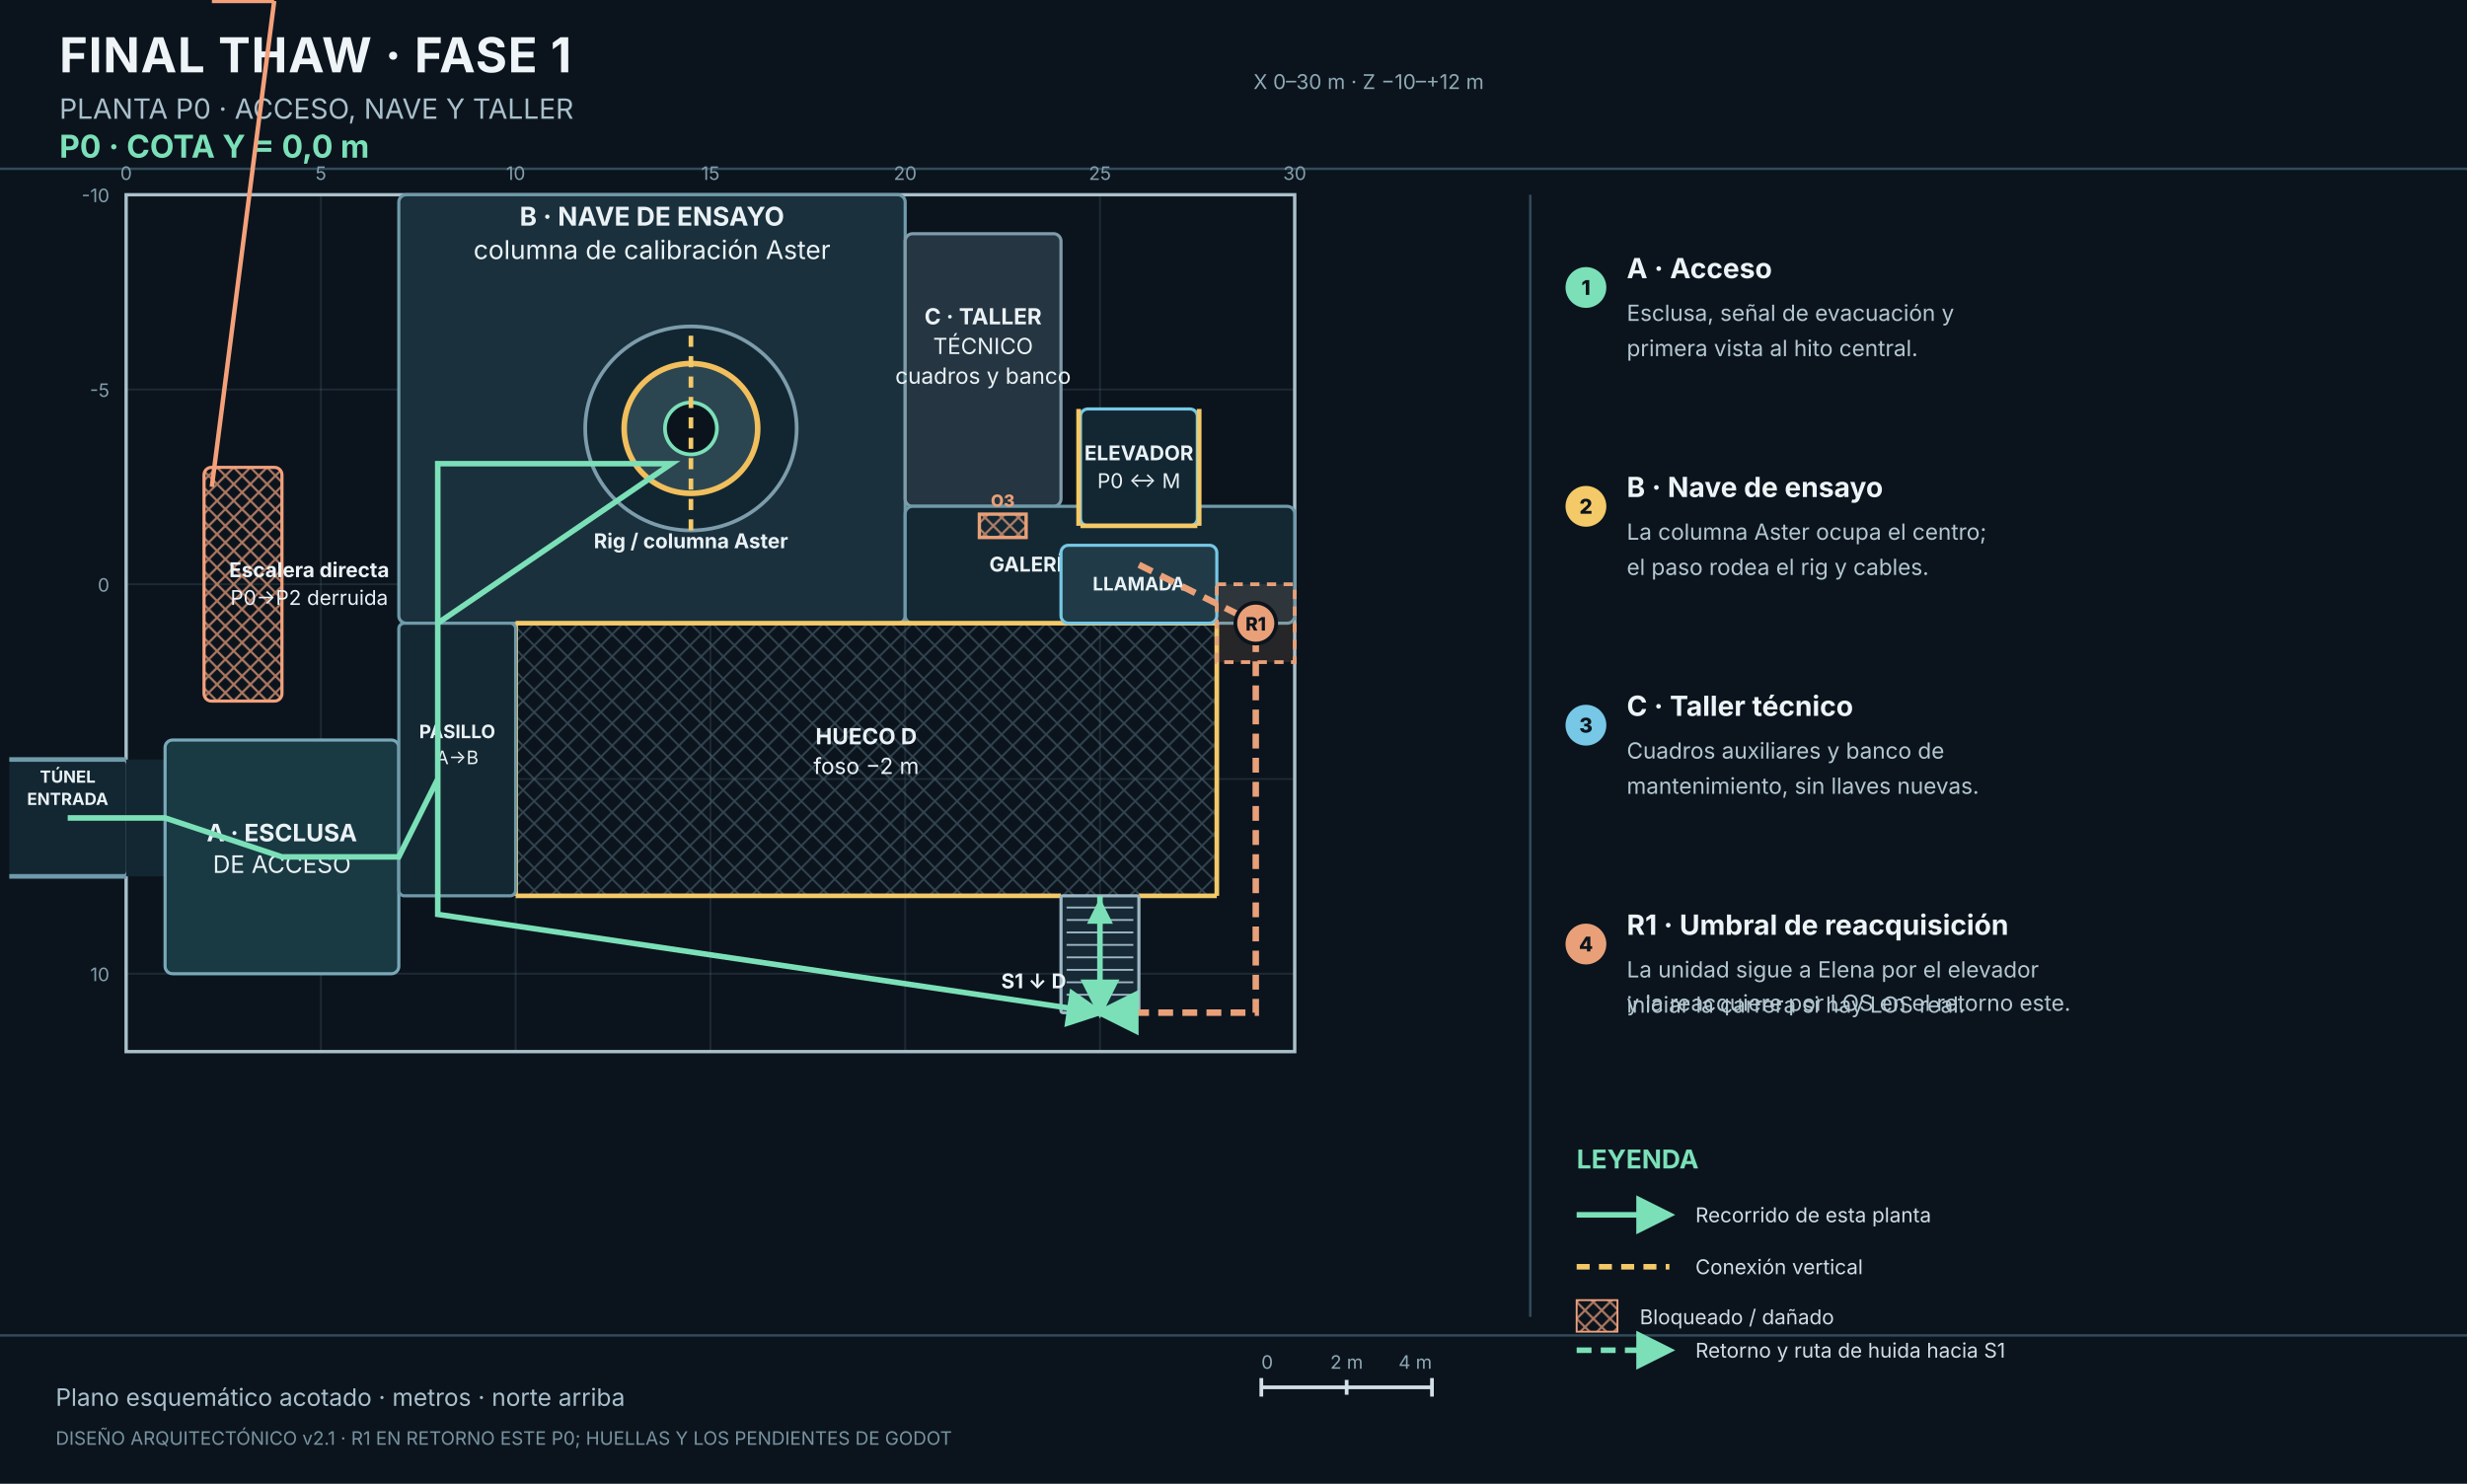
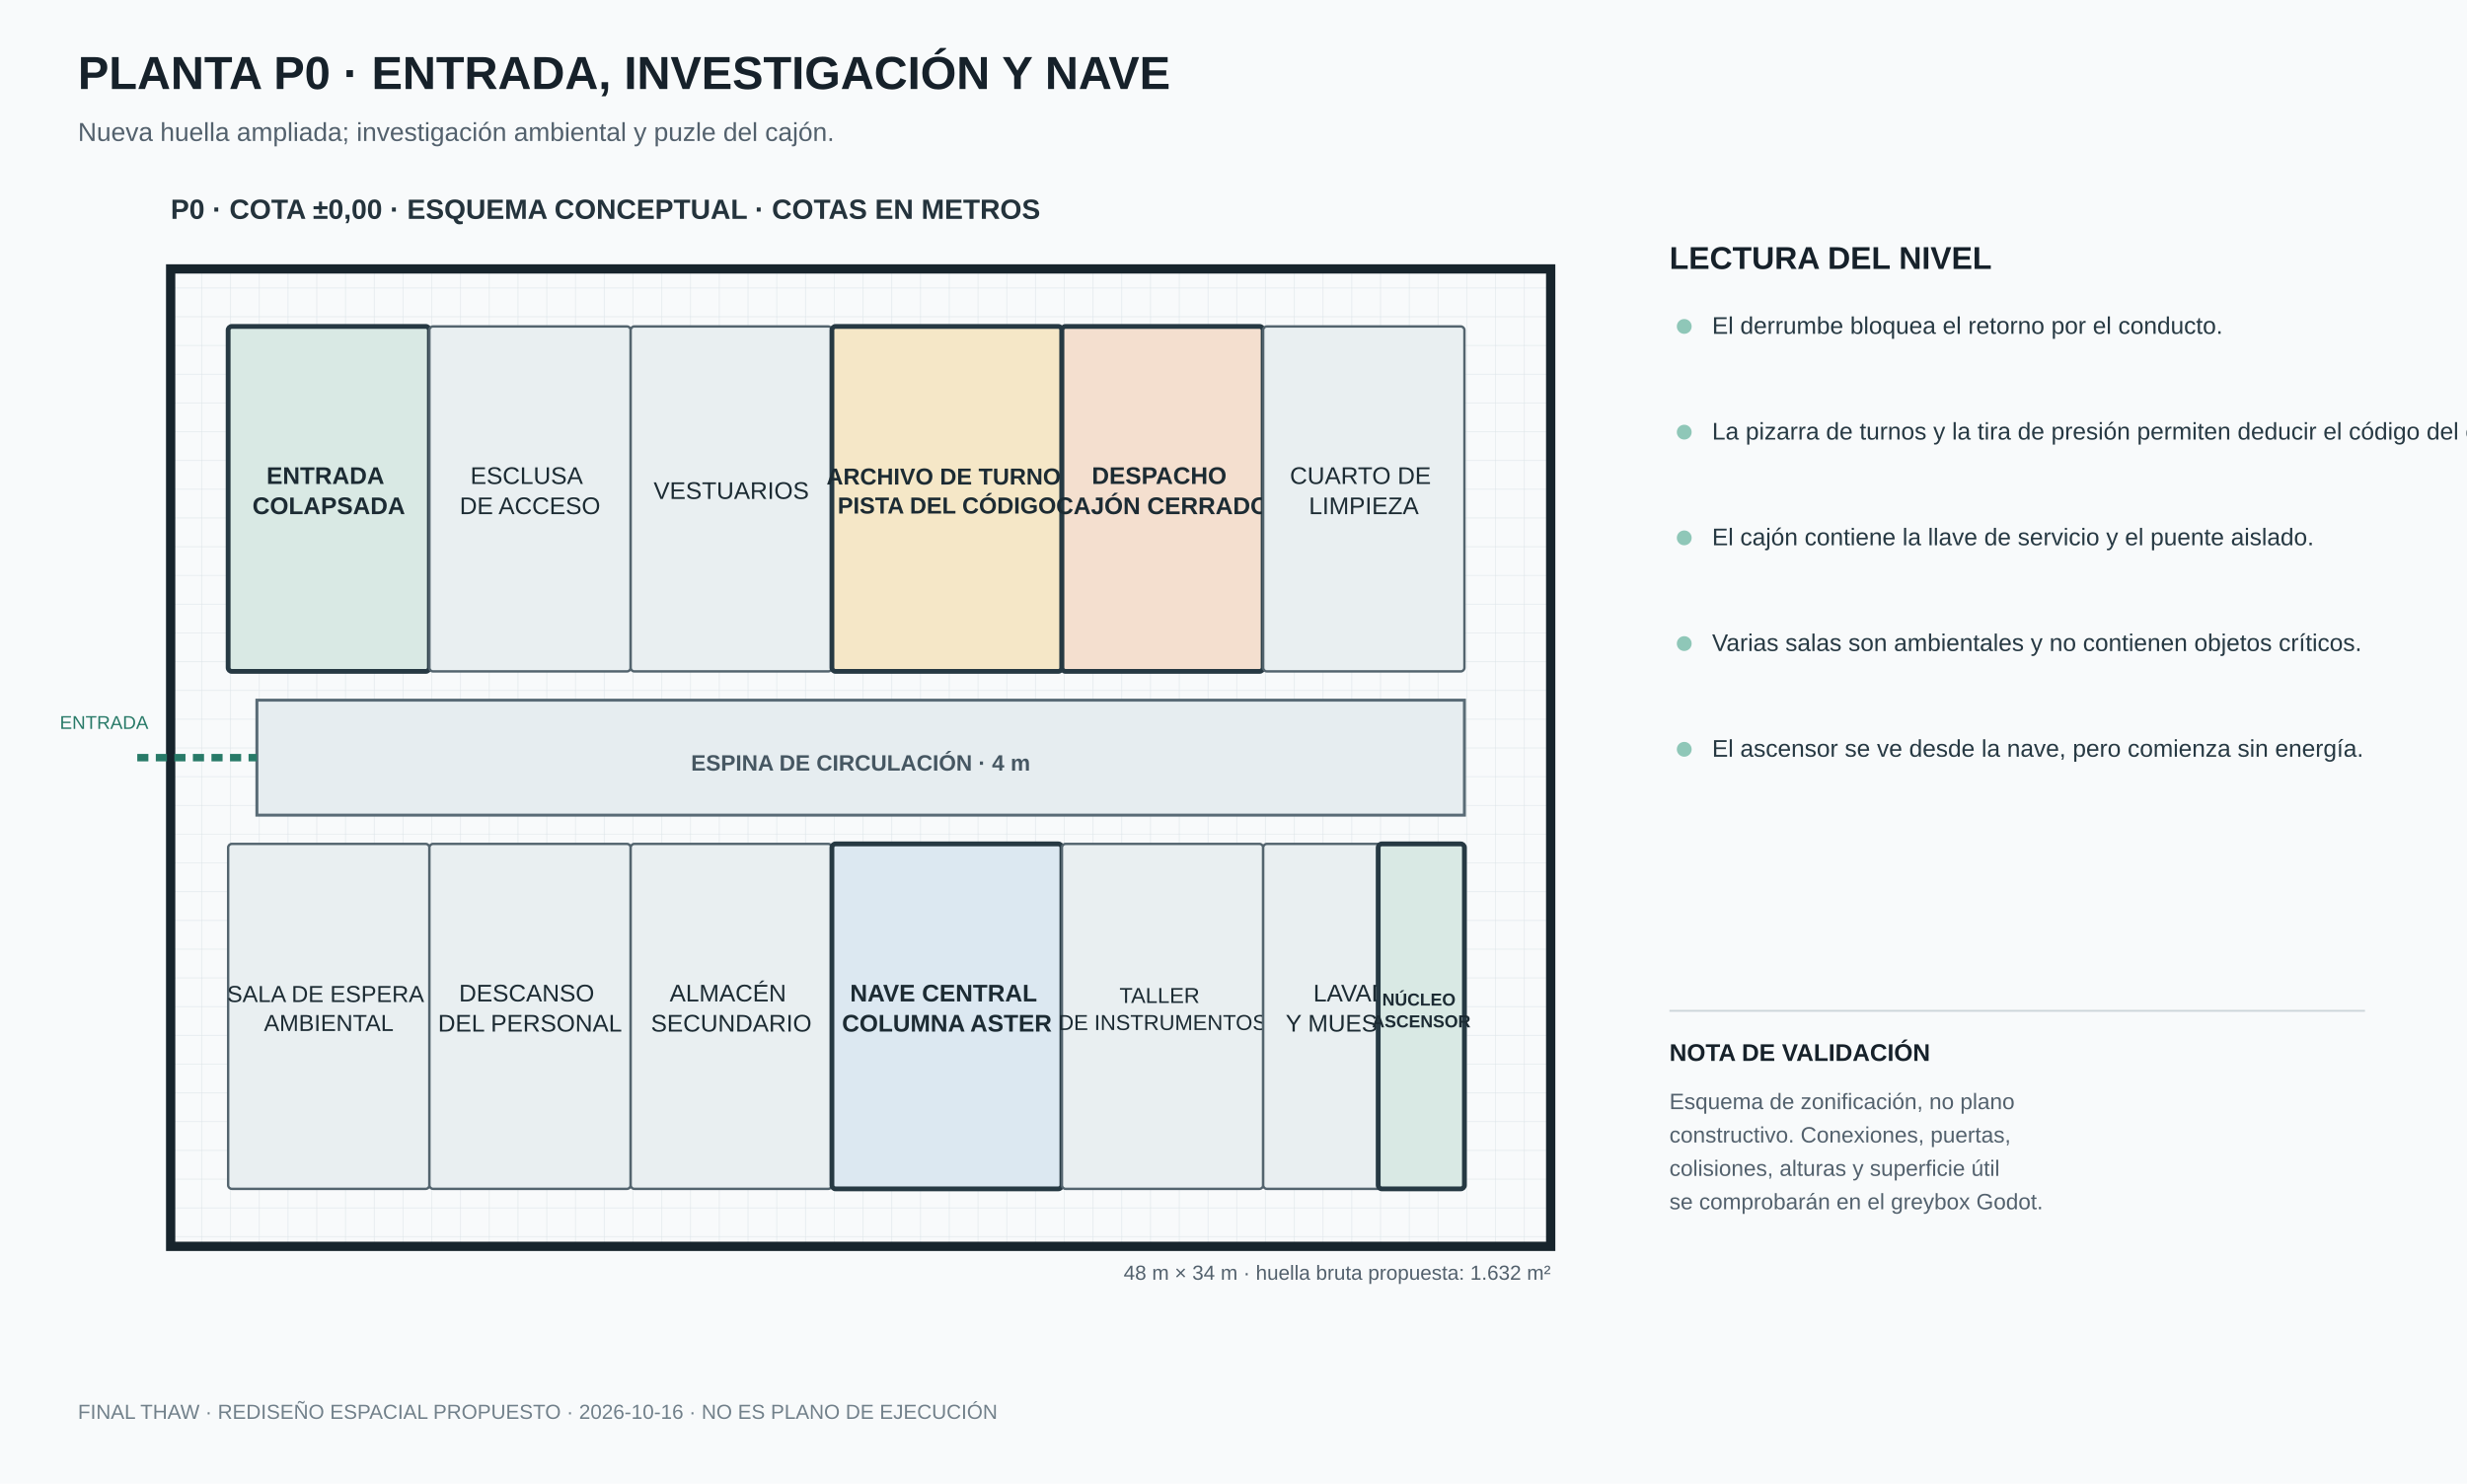
- <svg xmlns="http://www.w3.org/2000/svg" viewBox="0 0 1330 800" role="img" aria-label="PLANTA P0 · ACCESO, NAVE Y TALLER">
+ <svg xmlns="http://www.w3.org/2000/svg" viewBox="0 0 1330 800" role="img" aria-label="PLANTA P0 · ENTRADA, INVESTIGACIÓN Y NAVE">
  <defs>
-     <marker id="arrow" viewBox="0 0 10 10" refX="8.5" refY="5" markerWidth="7" markerHeight="7" orient="auto">
-       <path d="M0,0 L10,5 L0,10 z" fill="#7be0b8" />
-     </marker>
-     <marker id="vertical" viewBox="0 0 10 10" refX="8.5" refY="5" markerWidth="7" markerHeight="7" orient="auto">
-       <path d="M0,0 L10,5 L0,10 z" fill="#f4c968" />
-     </marker>
-     <pattern id="blocked" width="9" height="9" patternUnits="userSpaceOnUse">
-       <path d="M0,0L9,9M9,0L0,9" stroke="#efa17e" stroke-width="1.2" opacity=".7" />
-     </pattern>
-     <pattern id="void" width="12" height="12" patternUnits="userSpaceOnUse">
-       <path d="M0,0L12,12M12,0L0,12" stroke="#64808e" stroke-width="1" opacity=".45" />
+     <pattern id="grid" width="15.5" height="15.5" patternUnits="userSpaceOnUse">
+       <path d="M15.5 0H0V15.5" fill="none" stroke="#dce3e8" stroke-width=".55" />
    </pattern>
  </defs>
-   <style>text{font-family:Inter,Arial,sans-serif}.title{font-size:26px;font-weight:750;fill:#eef4f7;letter-spacing:.5px}.sub{font-size:15px;fill:#a9c0cc}.level{font-size:17px;font-weight:750;fill:#7be0b8}.room{font-size:13px;fill:#eaf2f6}.small{font-size:11px;fill:#d0dde4}.muted{font-size:11px;fill:#8fa9b5}</style>
-   <rect width="1330" height="800" fill="#0b141d" />
-   <path d="M0 91H1330M825 105V710M0 720H1330" stroke="#324b5a" stroke-width="1.3" />
-   <text x="32" y="39" class="title">FINAL THAW · FASE 1</text>
-   <text x="32" y="64" class="sub">PLANTA P0 · ACCESO, NAVE Y TALLER</text>
-   <text x="32" y="85" class="level">P0 · COTA Y = 0,0 m</text>
-   <text x="800" y="48" text-anchor="end" class="muted">X 0–30 m · Z −10–+12 m</text>
-   <line x1="68" y1="105" x2="68" y2="567" stroke="#7895a6" opacity=".17" />
-   <text x="68" y="97" font-size="10" text-anchor="middle" fill="#839eac">0</text>
-   <line x1="173" y1="105" x2="173" y2="567" stroke="#7895a6" opacity=".17" />
-   <text x="173" y="97" font-size="10" text-anchor="middle" fill="#839eac">5</text>
-   <line x1="278" y1="105" x2="278" y2="567" stroke="#7895a6" opacity=".17" />
-   <text x="278" y="97" font-size="10" text-anchor="middle" fill="#839eac">10</text>
-   <line x1="383" y1="105" x2="383" y2="567" stroke="#7895a6" opacity=".17" />
-   <text x="383" y="97" font-size="10" text-anchor="middle" fill="#839eac">15</text>
-   <line x1="488" y1="105" x2="488" y2="567" stroke="#7895a6" opacity=".17" />
-   <text x="488" y="97" font-size="10" text-anchor="middle" fill="#839eac">20</text>
-   <line x1="593" y1="105" x2="593" y2="567" stroke="#7895a6" opacity=".17" />
-   <text x="593" y="97" font-size="10" text-anchor="middle" fill="#839eac">25</text>
-   <line x1="698" y1="105" x2="698" y2="567" stroke="#7895a6" opacity=".17" />
-   <text x="698" y="97" font-size="10" text-anchor="middle" fill="#839eac">30</text>
-   <line x1="68" y1="105" x2="698" y2="105" stroke="#7895a6" opacity=".17" />
-   <text x="59" y="109" font-size="10" text-anchor="end" fill="#839eac">-10</text>
-   <line x1="68" y1="210" x2="698" y2="210" stroke="#7895a6" opacity=".17" />
-   <text x="59" y="214" font-size="10" text-anchor="end" fill="#839eac">-5</text>
-   <line x1="68" y1="315" x2="698" y2="315" stroke="#7895a6" opacity=".17" />
-   <text x="59" y="319" font-size="10" text-anchor="end" fill="#839eac">0</text>
-   <line x1="68" y1="420" x2="698" y2="420" stroke="#7895a6" opacity=".17" />
-   <text x="59" y="424" font-size="10" text-anchor="end" fill="#839eac">5</text>
-   <line x1="68" y1="525" x2="698" y2="525" stroke="#7895a6" opacity=".17" />
-   <text x="59" y="529" font-size="10" text-anchor="end" fill="#839eac">10</text>
-   <rect x="68" y="105" width="630" height="462" fill="none" stroke="#abc1cc" stroke-width="1.8" />
-   <rect x="5" y="409.5" width="63" height="63" rx="3" fill="#132732" stroke="none" />
-   <line x1="5" y1="409.5" x2="68" y2="409.5" stroke="#6f9aaa" stroke-width="2.5" />
-   <line x1="5" y1="472.5" x2="68" y2="472.5" stroke="#6f9aaa" stroke-width="2.5" />
-   <text x="36.5" y="422" text-anchor="middle" font-size="9" font-family="Inter,Arial,sans-serif" font-weight="700" fill="#eaf2f6">TÚNEL</text>
-   <text x="36.5" y="434" text-anchor="middle" font-size="9" font-family="Inter,Arial,sans-serif" font-weight="700" fill="#eaf2f6">ENTRADA</text>
-   <rect x="68" y="409.5" width="21" height="63" fill="#132732" stroke="none" />
-   <rect x="89" y="399" width="126" height="126" rx="4" fill="#193943" stroke="#79a9b8" stroke-width="1.7" />
-   <text x="152" y="453.633" text-anchor="middle" font-size="13" font-family="Inter,Arial,sans-serif" font-weight="700" fill="#eaf2f6">A · ESCLUSA</text>
-   <text x="152" y="470.633" text-anchor="middle" font-size="13" font-family="Inter,Arial,sans-serif" font-weight="400" fill="#eaf2f6">DE ACCESO</text>
-   <rect x="215" y="105" width="273" height="231" rx="4" fill="#1a303c" stroke="#6f9aaa" stroke-width="1.7" />
-   <text x="351.5" y="121.667" text-anchor="middle" font-size="14" font-family="Inter,Arial,sans-serif" font-weight="700" fill="#eaf2f6">B · NAVE DE ENSAYO</text>
-   <text x="351.5" y="139.667" text-anchor="middle" font-size="14" font-family="Inter,Arial,sans-serif" font-weight="400" fill="#eaf2f6">columna de calibración Aster</text>
-   <rect x="488" y="126" width="84" height="147" rx="4" fill="#253541" stroke="#7e9caa" stroke-width="1.7" />
-   <text x="530" y="174.9" text-anchor="middle" font-size="12" font-family="Inter,Arial,sans-serif" font-weight="700" fill="#eaf2f6">C · TALLER</text>
-   <text x="530" y="190.9" text-anchor="middle" font-size="12" font-family="Inter,Arial,sans-serif" font-weight="400" fill="#eaf2f6">TÉCNICO</text>
-   <text x="530" y="206.9" text-anchor="middle" font-size="12" font-family="Inter,Arial,sans-serif" font-weight="400" fill="#eaf2f6">cuadros y banco</text>
-   <rect x="488" y="273" width="210" height="63" rx="4" fill="#142833" stroke="#6f9aaa" stroke-width="1.7" />
-   <text x="593" y="308.167" text-anchor="middle" font-size="11" font-family="Inter,Arial,sans-serif" font-weight="700" fill="#eaf2f6">GALERÍA DE SERVICIO</text>
-   <ellipse cx="372.5" cy="231" rx="57" ry="55" fill="#122631" stroke="#7d9cac" stroke-width="2" />
-   <ellipse cx="372.5" cy="231" rx="36" ry="35" fill="#2c4651" stroke="#f2bf5d" stroke-width="3" />
-   <ellipse cx="372.5" cy="231" rx="14" ry="14" fill="#0b141d" stroke="#7be0b8" stroke-width="2" />
-   <text x="372.5" y="295.567" text-anchor="middle" font-size="11" font-family="Inter,Arial,sans-serif" font-weight="700" fill="#eaf2f6">Rig / columna Aster</text>
-   <rect x="278" y="336" width="378" height="147" rx="4" fill="url(#void)" stroke="none" />
-   <line x1="278" y1="336" x2="656" y2="336" stroke="#f4c968" stroke-width="2.5" />
-   <line x1="278" y1="336" x2="278" y2="483" stroke="#f4c968" stroke-width="2.5" />
-   <line x1="656" y1="336" x2="656" y2="483" stroke="#f4c968" stroke-width="2.5" />
-   <line x1="278" y1="483" x2="572" y2="483" stroke="#f4c968" stroke-width="2.5" />
-   <line x1="614" y1="483" x2="656" y2="483" stroke="#f4c968" stroke-width="2.5" />
-   <text x="467" y="401.3" text-anchor="middle" font-size="12" font-family="Inter,Arial,sans-serif" font-weight="700" fill="#eaf2f6">HUECO D</text>
-   <text x="467" y="417.3" text-anchor="middle" font-size="12" font-family="Inter,Arial,sans-serif" font-weight="400" fill="#eaf2f6">foso −2 m</text>
-   <rect x="215" y="336" width="63" height="147" rx="3" fill="#142833" stroke="#6f9aaa" stroke-width="1.7" />
-   <text x="246.5" y="398" text-anchor="middle" font-size="10" font-family="Inter,Arial,sans-serif" font-weight="700" fill="#eaf2f6">PASILLO</text>
-   <text x="246.5" y="412" text-anchor="middle" font-size="10" font-family="Inter,Arial,sans-serif" font-weight="400" fill="#eaf2f6">A→B</text>
-   <rect x="572" y="483" width="42" height="63" rx="1" fill="#162934" stroke="#9db7c5" stroke-width="1.7" />
-   <line x1="575" y1="489.3" x2="611" y2="489.3" stroke="#9db7c5" stroke-width="1" />
-   <line x1="575" y1="496.02" x2="611" y2="496.02" stroke="#9db7c5" stroke-width="1" />
-   <line x1="575" y1="502.74" x2="611" y2="502.74" stroke="#9db7c5" stroke-width="1" />
-   <line x1="575" y1="509.46" x2="611" y2="509.46" stroke="#9db7c5" stroke-width="1" />
-   <line x1="575" y1="516.18" x2="611" y2="516.18" stroke="#9db7c5" stroke-width="1" />
-   <line x1="575" y1="522.9" x2="611" y2="522.9" stroke="#9db7c5" stroke-width="1" />
-   <line x1="575" y1="529.62" x2="611" y2="529.62" stroke="#9db7c5" stroke-width="1" />
-   <line x1="575" y1="536.34" x2="611" y2="536.34" stroke="#9db7c5" stroke-width="1" />
-   <line x1="575" y1="543.06" x2="611" y2="543.06" stroke="#9db7c5" stroke-width="1" />
-   <polyline points="593,542.85 593,486.15" fill="none" stroke="#7be0b8" stroke-width="2" marker-end="url(#arrow)" />
-   <text x="557.3" y="532.867" text-anchor="middle" font-size="11" font-family="Inter,Arial,sans-serif" font-weight="700" fill="#eaf2f6">S1 ↓ D</text>
-   <rect x="582.5" y="220.5" width="63" height="63" rx="4" fill="#132732" stroke="#76c8e6" stroke-width="1.7" />
-   <line x1="581.5" y1="220.5" x2="581.5" y2="283.5" stroke="#f4c968" stroke-width="2.5" />
-   <line x1="646.5" y1="220.5" x2="646.5" y2="283.5" stroke="#f4c968" stroke-width="2.5" />
-   <line x1="582.5" y1="283.5" x2="645.5" y2="283.5" stroke="#f4c968" stroke-width="2.5" />
-   <text x="614" y="248.167" text-anchor="middle" font-size="11" font-family="Inter,Arial,sans-serif" font-weight="700" fill="#eaf2f6">ELEVADOR</text>
-   <text x="614" y="263.167" text-anchor="middle" font-size="11" font-family="Inter,Arial,sans-serif" font-weight="400" fill="#eaf2f6">P0 ↔ M</text>
-   <rect x="572" y="294" width="84" height="42" rx="4" fill="#203b47" stroke="#76c8e6" stroke-width="1.7" />
-   <text x="614" y="318.333" text-anchor="middle" font-size="10" font-family="Inter,Arial,sans-serif" font-weight="700" fill="#eaf2f6">LLAMADA</text>
-   <rect x="110" y="252" width="42" height="126" rx="4" fill="url(#blocked)" stroke="#f2a17c" stroke-width="1.7" />
-   <path d="M114.2 262.5L147.837.5M147.826.5L114.237.5" stroke="#f4a17b" stroke-width="2.4" />
-   <text x="166.7" y="311.167" text-anchor="middle" font-size="11" font-family="Inter,Arial,sans-serif" font-weight="700" fill="#eaf2f6">Escalera directa</text>
-   <text x="166.7" y="326.167" text-anchor="middle" font-size="11" font-family="Inter,Arial,sans-serif" font-weight="400" fill="#eaf2f6">P0→P2 derruida</text>
-   <rect x="528" y="277.2" width="25.2" height="12.6" fill="url(#blocked)" stroke="#e9a078" stroke-width="1.8" />
-   <text x="540.6" y="273.2" text-anchor="middle" font-size="9" font-weight="800" fill="#e9a078">O3</text>
-   <polyline points="36.5,441 68,441 89,441 152,462 215,462 236,420 236,336 236,250 362,250 236,336 236,420 236,493 593,546" fill="none" stroke="#7be0b8" stroke-width="3" marker-end="url(#arrow)" />
-   <path d="M372.5 286 L372.5 176" stroke="#f4c968" stroke-width="2.5" stroke-dasharray="6 5" />
-   <circle cx="855" cy="155" r="11" fill="#7be0b8" />
-   <text x="855" y="159" font-size="11" text-anchor="middle" font-weight="800" fill="#0b151d">1</text>
-   <text x="877" y="150" font-size="15" font-weight="700" fill="#edf4f7">A · Acceso</text>
-   <text x="877" y="173" font-size="12" fill="#b4c7d1">Esclusa, señal de evacuación y</text>
-   <text x="877" y="192" font-size="12" fill="#b4c7d1">primera vista al hito central.</text>
-   <circle cx="855" cy="273" r="11" fill="#f4c968" />
-   <text x="855" y="277" font-size="11" text-anchor="middle" font-weight="800" fill="#0b151d">2</text>
-   <text x="877" y="268" font-size="15" font-weight="700" fill="#edf4f7">B · Nave de ensayo</text>
-   <text x="877" y="291" font-size="12" fill="#b4c7d1">La columna Aster ocupa el centro;</text>
-   <text x="877" y="310" font-size="12" fill="#b4c7d1">el paso rodea el rig y cables.</text>
-   <circle cx="855" cy="391" r="11" fill="#76c8e6" />
-   <text x="855" y="395" font-size="11" text-anchor="middle" font-weight="800" fill="#0b151d">3</text>
-   <text x="877" y="386" font-size="15" font-weight="700" fill="#edf4f7">C · Taller técnico</text>
-   <text x="877" y="409" font-size="12" fill="#b4c7d1">Cuadros auxiliares y banco de</text>
-   <text x="877" y="428" font-size="12" fill="#b4c7d1">mantenimiento, sin llaves nuevas.</text>
-   <circle cx="855" cy="509" r="11" fill="#e9a078" />
-   <text x="855" y="513" font-size="11" text-anchor="middle" font-weight="800" fill="#0b151d">4</text>
-   <text x="877" y="504" font-size="15" font-weight="700" fill="#edf4f7">R1 · Umbral de reacquisición</text>
-   <text x="877" y="527" font-size="12" fill="#b4c7d1">La unidad sigue a Elena por el elevador</text>
-   <text x="877" y="545" font-size="12" fill="#b4c7d1">y la reacquiere por LOS en el retorno este.</text>
-   <text x="877" y="546" font-size="12" fill="#b4c7d1">iniciar la carrera si hay LOS real.</text>
-   <g transform="translate(850 630)">
-     <text x="0" y="0" font-size="14" font-weight="750" fill="#7be0b8">LEYENDA</text>
-     <line x1="0" y1="25" x2="50" y2="25" stroke="#7be0b8" stroke-width="3" marker-end="url(#arrow)" />
-     <text x="64" y="29" class="small">Recorrido de esta planta</text>
-     <line x1="0" y1="53" x2="50" y2="53" stroke="#f4c968" stroke-width="3" stroke-dasharray="7 5" />
-     <text x="64" y="57" class="small">Conexión vertical</text>
-     <rect x="0" y="71" width="22" height="17" fill="url(#blocked)" stroke="#efa17e" />
-     <text x="34" y="84" class="small">Bloqueado / dañado</text>
-     <line x1="0" y1="98" x2="50" y2="98" stroke="#7be0b8" stroke-width="3" stroke-dasharray="8 5" marker-end="url(#arrow)" />
-     <text x="64" y="102" class="small">Retorno y ruta de huida hacia S1</text>
-   </g>
-   <text x="30" y="758" font-size="13" fill="#a9c0cc">Plano esquemático acotado · metros · norte arriba</text>
-   <text x="30" y="779" font-size="10" fill="#7893a1">DISEÑO ARQUITECTÓNICO v2.1 · R1 EN RETORNO ESTE P0; HUELLAS Y LOS PENDIENTES DE GODOT</text>
-   <path d="M680 748H772M680 743V753M726 744V752M772 743V753" stroke="#d3e0e6" stroke-width="2" />
-   <text x="680" y="738" font-size="10" fill="#8fa9b5">0</text>
-   <text x="726" y="738" font-size="10" text-anchor="middle" fill="#8fa9b5">2 m</text>
-   <text x="772" y="738" font-size="10" text-anchor="end" fill="#8fa9b5">4 m</text>
-   <polyline points="593,483 593,546" fill="none" stroke="#7be0b8" stroke-width="3" marker-end="url(#arrow)" />
-   <polyline points="614,304.5 635,315 677,336 677,420 677,546 593,546" fill="none" stroke="#e9a078" stroke-width="3.5" stroke-dasharray="8 5" marker-end="url(#arrow)" />
-   <rect x="656" y="315" width="42" height="42" fill="#e9a078" fill-opacity="0.12" stroke="#e9a078" stroke-width="2" stroke-dasharray="5 4" />
-   <circle cx="677" cy="336" r="11" fill="#e9a078" stroke="#0b141d" stroke-width="2" />
-   <text x="677" y="340" text-anchor="middle" font-size="10" font-weight="800" fill="#0b141d">R1</text>
+   <rect width="100%" height="100%" fill="#f8fafb" />
+   <text x="42" y="48" font-family="Arial,sans-serif" font-size="25" font-weight="700" fill="#16212a">PLANTA P0 · ENTRADA, INVESTIGACIÓN Y NAVE</text>
+   <text x="42" y="76" font-family="Arial,sans-serif" font-size="14" fill="#53616d">Nueva huella ampliada; investigación ambiental y puzle del cajón.</text>
+   <text x="92" y="118" font-family="Arial,sans-serif" font-size="15" font-weight="700" fill="#24333c">P0 · COTA ±0,00 · ESQUEMA CONCEPTUAL · COTAS EN METROS</text>
+   <rect x="92" y="145" width="744" height="527" fill="url(#grid)" stroke="#17242c" stroke-width="5" />
+   <rect x="138.5" y="377.5" width="651" height="62" fill="#e6edf0" stroke="#596b76" stroke-width="1.6" />
+   <text x="464" y="415.475" text-anchor="middle" font-family="Arial,sans-serif" font-size="12" font-weight="700" fill="#465762">ESPINA DE CIRCULACIÓN · 4 m</text>
+   <rect x="123" y="176" width="108.5" height="186" rx="2" fill="#d9e9e4" stroke="#263943" stroke-width="2.6" />
+   <text x="177.25" y="260.94" text-anchor="middle" font-family="Arial,sans-serif" font-size="13" font-weight="700" fill="#1c2b33">
+     <tspan x="177.25" dy="0">ENTRADA</tspan>
+     <tspan x="177.25" dy="16.25">COLAPSADA</tspan>
+   </text>
+   <rect x="231.5" y="176" width="108.5" height="186" rx="2" fill="#e9eff1" stroke="#53646e" stroke-width="1.3" />
+   <text x="285.75" y="260.94" text-anchor="middle" font-family="Arial,sans-serif" font-size="13" font-weight="500" fill="#1c2b33">
+     <tspan x="285.75" dy="0">ESCLUSA</tspan>
+     <tspan x="285.75" dy="16.25">DE ACCESO</tspan>
+   </text>
+   <rect x="340" y="176" width="108.5" height="186" rx="2" fill="#e9eff1" stroke="#53646e" stroke-width="1.3" />
+   <text x="394.25" y="269" text-anchor="middle" font-family="Arial,sans-serif" font-size="13" font-weight="500" fill="#1c2b33">
+     <tspan x="394.25" dy="0">VESTUARIOS</tspan>
+   </text>
+   <rect x="448.5" y="176" width="124" height="186" rx="2" fill="#f5e7c7" stroke="#263943" stroke-width="2.6" />
+   <text x="510.5" y="261.25" text-anchor="middle" font-family="Arial,sans-serif" font-size="12.5" font-weight="700" fill="#1c2b33">
+     <tspan x="510.5" dy="0">ARCHIVO DE TURNO</tspan>
+     <tspan x="510.5" dy="15.625">PISTA DEL CÓDIGO</tspan>
+   </text>
+   <rect x="572.5" y="176" width="108.5" height="186" rx="2" fill="#f4dfcf" stroke="#263943" stroke-width="2.6" />
+   <text x="626.75" y="260.94" text-anchor="middle" font-family="Arial,sans-serif" font-size="13" font-weight="700" fill="#1c2b33">
+     <tspan x="626.75" dy="0">DESPACHO</tspan>
+     <tspan x="626.75" dy="16.25">CAJÓN CERRADO</tspan>
+   </text>
+   <rect x="681" y="176" width="108.5" height="186" rx="2" fill="#e9eff1" stroke="#53646e" stroke-width="1.3" />
+   <text x="735.25" y="260.94" text-anchor="middle" font-family="Arial,sans-serif" font-size="13" font-weight="500" fill="#1c2b33">
+     <tspan x="735.25" dy="0">CUARTO DE</tspan>
+     <tspan x="735.25" dy="16.25">LIMPIEZA</tspan>
+   </text>
+   <rect x="123" y="455" width="108.5" height="186" rx="2" fill="#e9eff1" stroke="#53646e" stroke-width="1.3" />
+   <text x="177.25" y="540.25" text-anchor="middle" font-family="Arial,sans-serif" font-size="12.5" font-weight="500" fill="#1c2b33">
+     <tspan x="177.25" dy="0">SALA DE ESPERA</tspan>
+     <tspan x="177.25" dy="15.625">AMBIENTAL</tspan>
+   </text>
+   <rect x="231.5" y="455" width="108.5" height="186" rx="2" fill="#e9eff1" stroke="#53646e" stroke-width="1.3" />
+   <text x="285.75" y="539.94" text-anchor="middle" font-family="Arial,sans-serif" font-size="13" font-weight="500" fill="#1c2b33">
+     <tspan x="285.75" dy="0">DESCANSO</tspan>
+     <tspan x="285.75" dy="16.25">DEL PERSONAL</tspan>
+   </text>
+   <rect x="340" y="455" width="108.5" height="186" rx="2" fill="#e9eff1" stroke="#53646e" stroke-width="1.3" />
+   <text x="394.25" y="539.94" text-anchor="middle" font-family="Arial,sans-serif" font-size="13" font-weight="500" fill="#1c2b33">
+     <tspan x="394.25" dy="0">ALMACÉN</tspan>
+     <tspan x="394.25" dy="16.25">SECUNDARIO</tspan>
+   </text>
+   <rect x="448.5" y="455" width="124" height="186" rx="2" fill="#dce8f1" stroke="#263943" stroke-width="2.6" />
+   <text x="510.5" y="539.94" text-anchor="middle" font-family="Arial,sans-serif" font-size="13" font-weight="700" fill="#1c2b33">
+     <tspan x="510.5" dy="0">NAVE CENTRAL</tspan>
+     <tspan x="510.5" dy="16.25">COLUMNA ASTER</tspan>
+   </text>
+   <rect x="572.5" y="455" width="108.5" height="186" rx="2" fill="#e9eff1" stroke="#53646e" stroke-width="1.3" />
+   <text x="626.75" y="540.767" text-anchor="middle" font-family="Arial,sans-serif" font-size="11.667" font-weight="500" fill="#1c2b33">
+     <tspan x="626.75" dy="0">TALLER</tspan>
+     <tspan x="626.75" dy="14.583">DE INSTRUMENTOS</tspan>
+   </text>
+   <rect x="681" y="455" width="108.5" height="186" rx="2" fill="#e9eff1" stroke="#53646e" stroke-width="1.3" />
+   <text x="735.25" y="539.94" text-anchor="middle" font-family="Arial,sans-serif" font-size="13" font-weight="500" fill="#1c2b33">
+     <tspan x="735.25" dy="0">LAVADO</tspan>
+     <tspan x="735.25" dy="16.25">Y MUESTRAS</tspan>
+   </text>
+   <rect x="743" y="455" width="46.5" height="186" rx="2" fill="#d9e9e4" stroke="#263943" stroke-width="2.6" />
+   <text x="766.25" y="542.188" text-anchor="middle" font-family="Arial,sans-serif" font-size="9.375" font-weight="700" fill="#1c2b33">
+     <tspan x="766.25" dy="0">NÚCLEO</tspan>
+     <tspan x="766.25" dy="11.719">ASCENSOR</tspan>
+   </text>
+   <path d="M74 408.5H138.5" stroke="#287a68" stroke-width="4" stroke-dasharray="6 4" />
+   <text x="80" y="393" text-anchor="end" font-family="Arial,sans-serif" font-size="10" fill="#287a68">ENTRADA</text>
+   <text x="836" y="690" text-anchor="end" font-family="Arial,sans-serif" font-size="11" fill="#53616d">48 m × 34 m · huella bruta propuesta: 1.632 m²</text>
+   <text x="900" y="145" font-family="Arial,sans-serif" font-size="17" font-weight="700" fill="#16212a">LECTURA DEL NIVEL</text>
+   <circle cx="908" cy="176" r="4" fill="#8fc7b8" />
+   <text x="923" y="180" font-family="Arial,sans-serif" font-size="13" fill="#273943">El derrumbe bloquea el retorno por el conducto.</text>
+   <circle cx="908" cy="233" r="4" fill="#8fc7b8" />
+   <text x="923" y="237" font-family="Arial,sans-serif" font-size="13" fill="#273943">La pizarra de turnos y la tira de presión permiten deducir el código del cajón.</text>
+   <circle cx="908" cy="290" r="4" fill="#8fc7b8" />
+   <text x="923" y="294" font-family="Arial,sans-serif" font-size="13" fill="#273943">El cajón contiene la llave de servicio y el puente aislado.</text>
+   <circle cx="908" cy="347" r="4" fill="#8fc7b8" />
+   <text x="923" y="351" font-family="Arial,sans-serif" font-size="13" fill="#273943">Varias salas son ambientales y no contienen objetos críticos.</text>
+   <circle cx="908" cy="404" r="4" fill="#8fc7b8" />
+   <text x="923" y="408" font-family="Arial,sans-serif" font-size="13" fill="#273943">El ascensor se ve desde la nave, pero comienza sin energía.</text>
+   <line x1="900" y1="545" x2="1275" y2="545" stroke="#ccd5da" />
+   <text x="900" y="572" font-family="Arial,sans-serif" font-size="13" font-weight="700" fill="#16212a">NOTA DE VALIDACIÓN</text>
+   <text x="900" y="598" font-family="Arial,sans-serif" font-size="12" fill="#53616d">
+     <tspan x="900">Esquema de zonificación, no plano</tspan>
+     <tspan x="900" dy="18">constructivo. Conexiones, puertas,</tspan>
+     <tspan x="900" dy="18">colisiones, alturas y superficie útil</tspan>
+     <tspan x="900" dy="18">se comprobarán en el greybox Godot.</tspan>
+   </text>
+   <text x="42" y="765" font-family="Arial,sans-serif" font-size="11" fill="#71808a">FINAL THAW · REDISEÑO ESPACIAL PROPUESTO · 2026-10-16 · NO ES PLANO DE EJECUCIÓN</text>
</svg>
